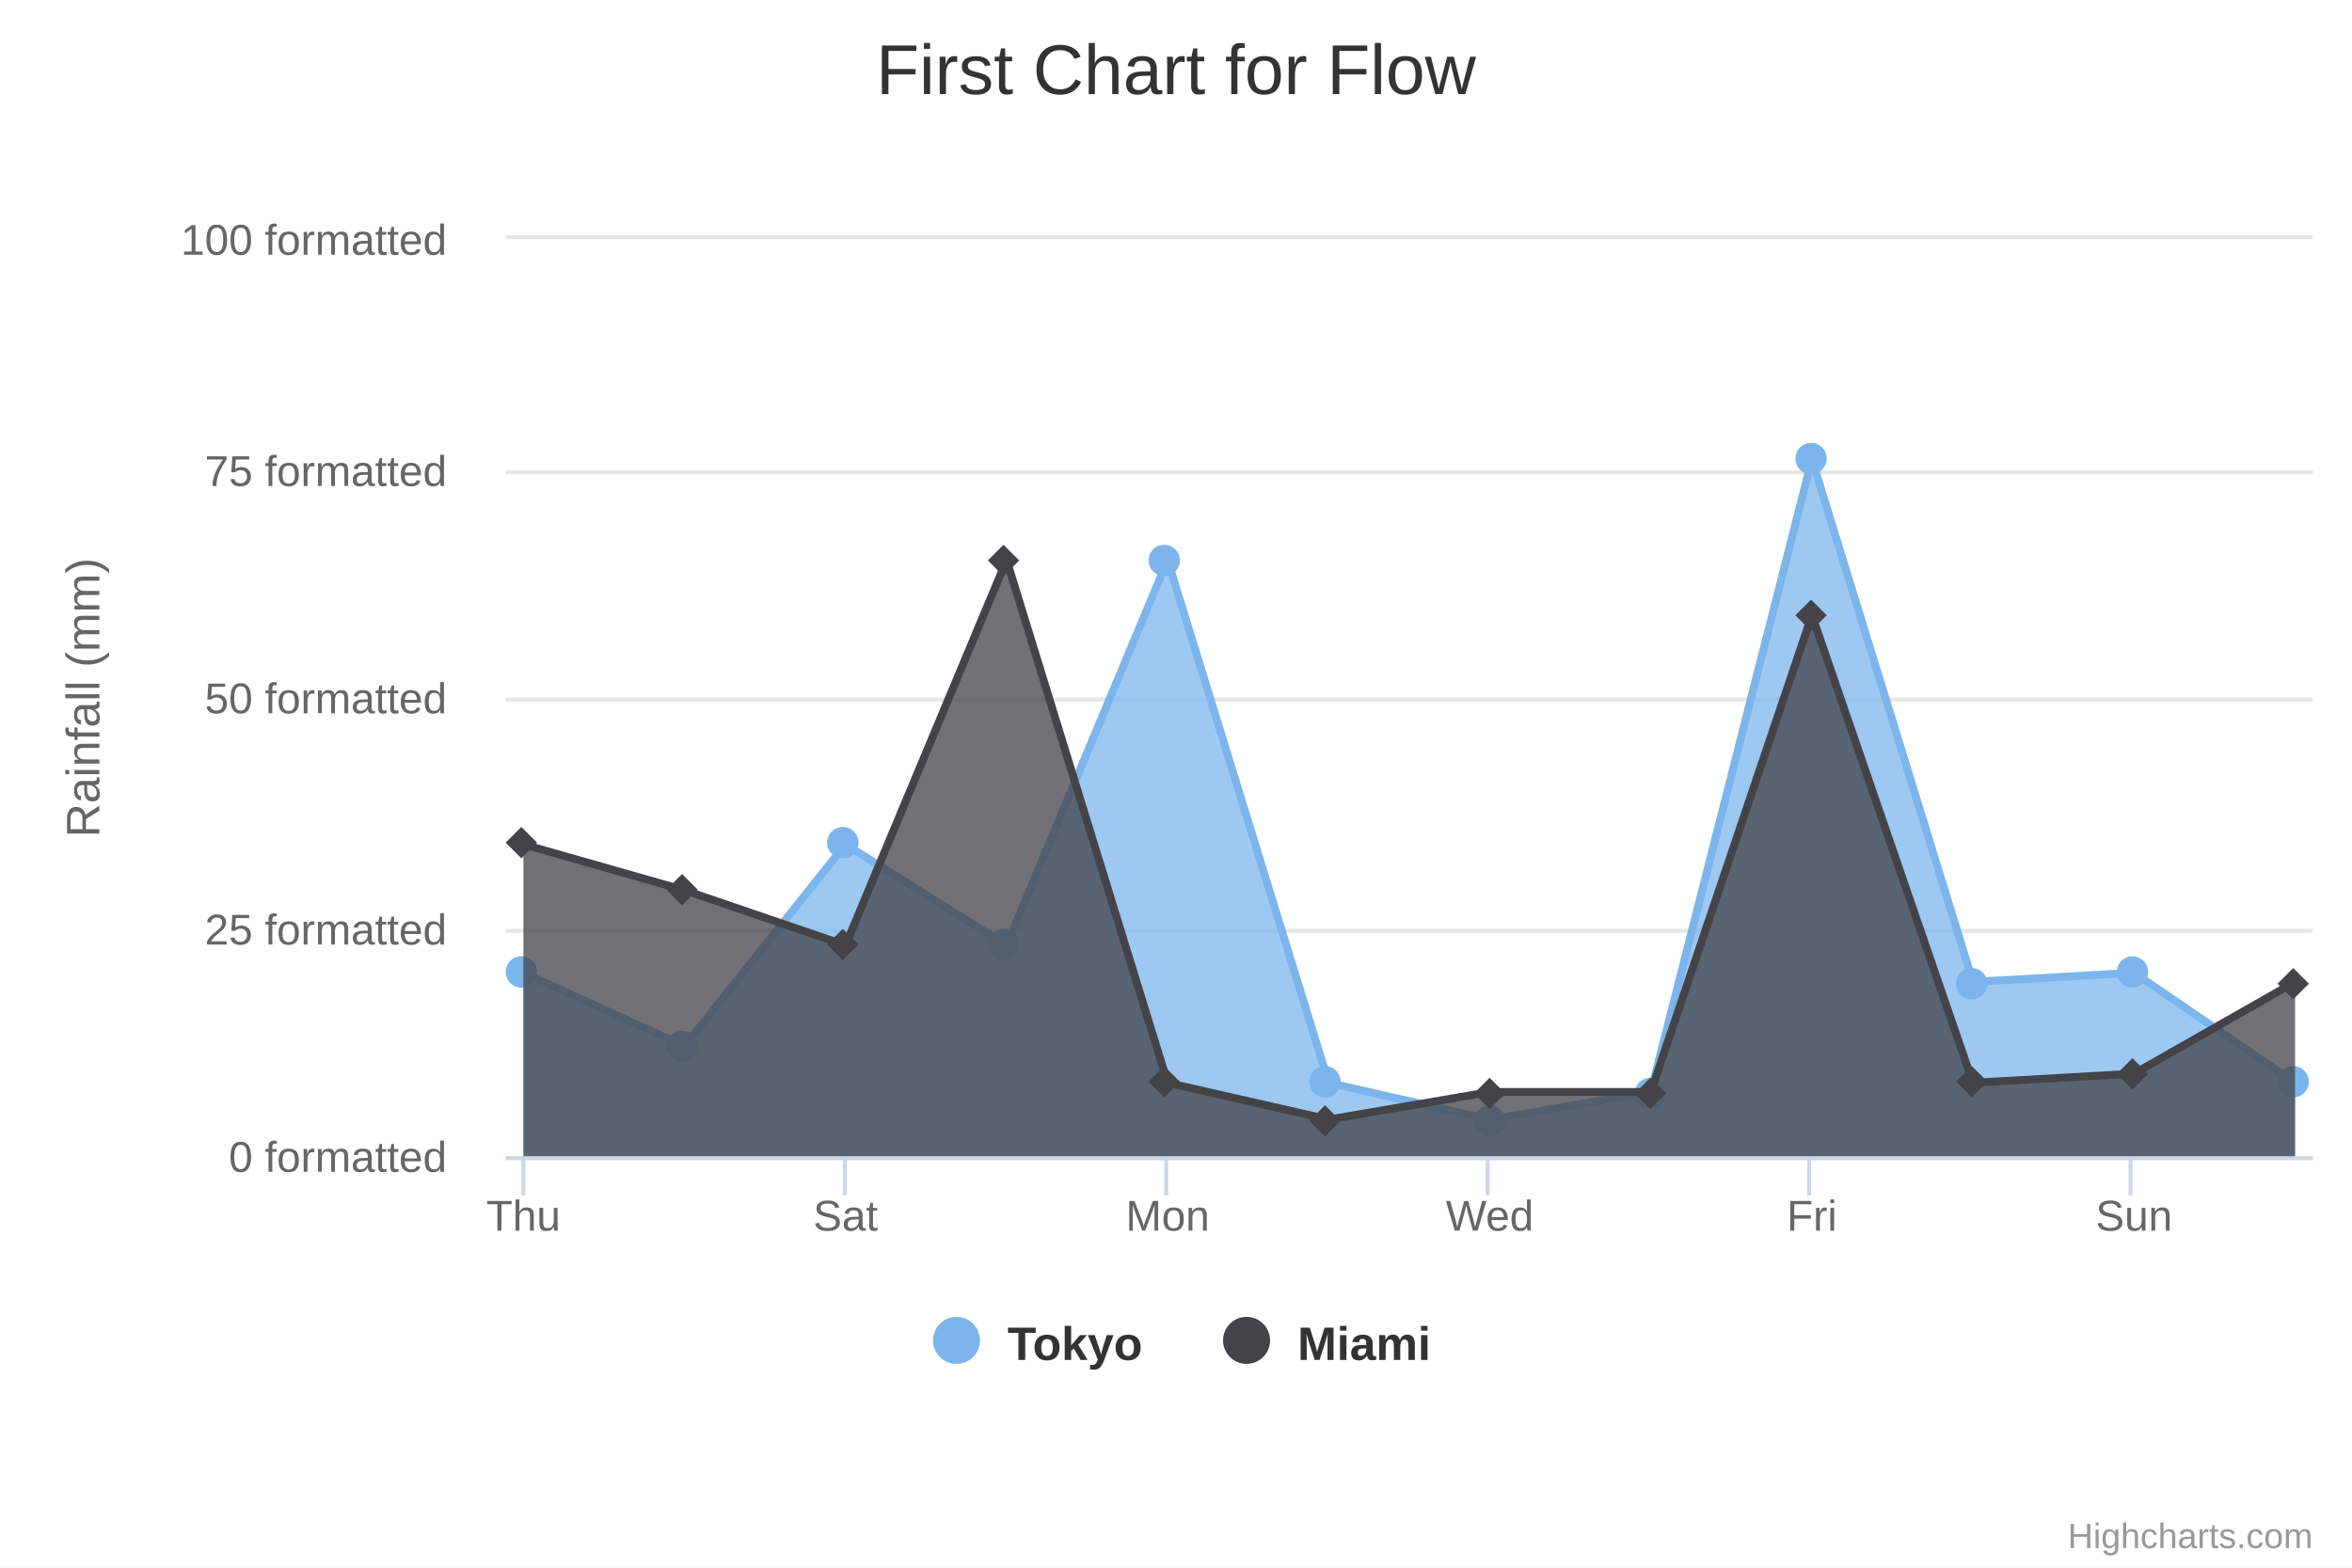
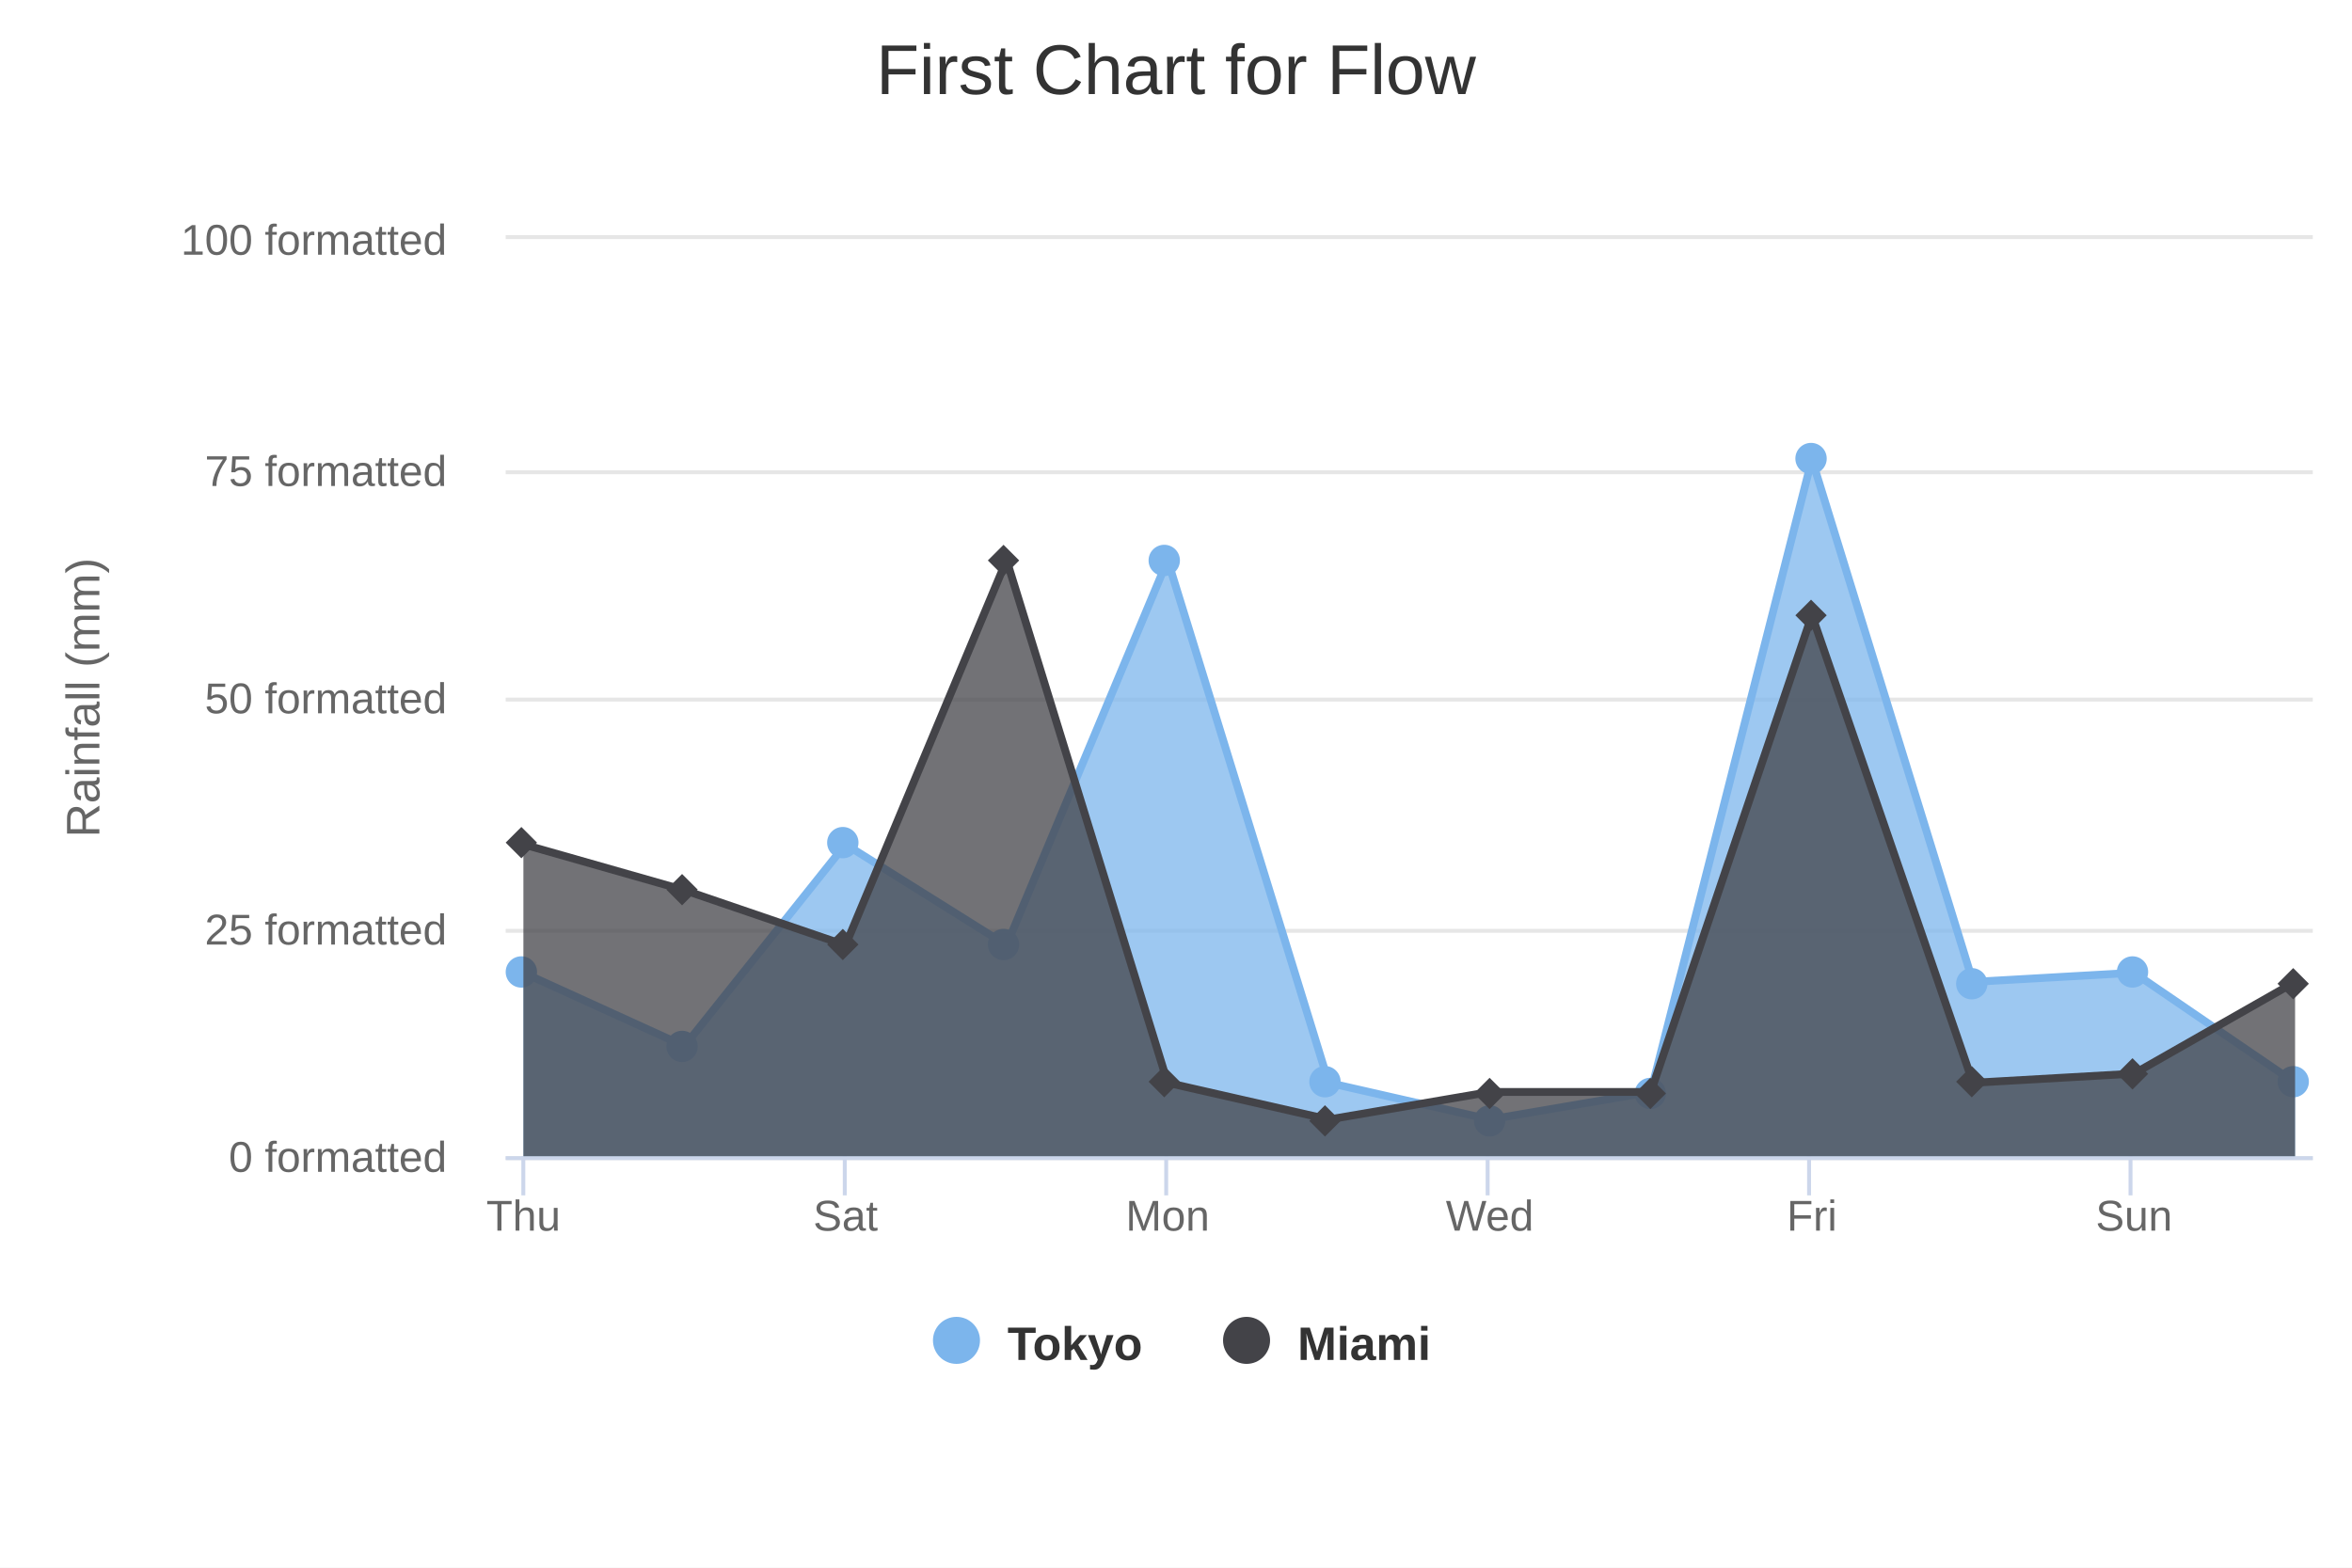
<svg xmlns="http://www.w3.org/2000/svg" version="1.1" class="highcharts-root" style="font-family:&quot;Lucida Grande&quot;, &quot;Lucida Sans Unicode&quot;, Arial, Helvetica, sans-serif;font-size:12px;" width="600" height="400" viewBox="0 0 600 400" aria-hidden="false" aria-label="Interactive chart">
  <defs aria-hidden="true">
-     <clipPath id="highcharts-4ofgza4-1-">
+     <clipPath id="highcharts-sv5jhzo-1-">
      <rect x="0" y="0" width="461" height="234" fill="none" />
    </clipPath>
-     <clipPath id="highcharts-4ofgza4-14-">
+     <clipPath id="highcharts-sv5jhzo-14-">
      <rect x="0" y="0" width="461" height="234" fill="none" />
    </clipPath>
  </defs>
  <rect fill="#ffffff" class="highcharts-background" x="0" y="0" width="600" height="400" rx="0" ry="0" aria-hidden="true" />
  <rect fill="none" class="highcharts-plot-background" x="129" y="61" width="461" height="234" aria-hidden="true" />
  <g class="highcharts-pane-group" data-z-index="0" aria-hidden="true" />
  <g class="highcharts-grid highcharts-xaxis-grid" data-z-index="1" aria-hidden="true">
    <path fill="none" data-z-index="1" class="highcharts-grid-line" d="M 133.5 61 L 133.5 295" opacity="1" />
    <path fill="none" data-z-index="1" class="highcharts-grid-line" d="M 215.5 61 L 215.5 295" opacity="1" />
    <path fill="none" data-z-index="1" class="highcharts-grid-line" d="M 297.5 61 L 297.5 295" opacity="1" />
    <path fill="none" data-z-index="1" class="highcharts-grid-line" d="M 379.5 61 L 379.5 295" opacity="1" />
    <path fill="none" data-z-index="1" class="highcharts-grid-line" d="M 461.5 61 L 461.5 295" opacity="1" />
    <path fill="none" data-z-index="1" class="highcharts-grid-line" d="M 543.5 61 L 543.5 295" opacity="1" />
  </g>
  <g class="highcharts-grid highcharts-yaxis-grid" data-z-index="1" aria-hidden="true">
    <path fill="none" stroke="#e6e6e6" stroke-width="1" data-z-index="1" class="highcharts-grid-line" d="M 129 295.5 L 590 295.5" opacity="1" />
    <path fill="none" stroke="#e6e6e6" stroke-width="1" data-z-index="1" class="highcharts-grid-line" d="M 129 237.5 L 590 237.5" opacity="1" />
    <path fill="none" stroke="#e6e6e6" stroke-width="1" data-z-index="1" class="highcharts-grid-line" d="M 129 178.5 L 590 178.5" opacity="1" />
    <path fill="none" stroke="#e6e6e6" stroke-width="1" data-z-index="1" class="highcharts-grid-line" d="M 129 120.5 L 590 120.5" opacity="1" />
    <path fill="none" stroke="#e6e6e6" stroke-width="1" data-z-index="1" class="highcharts-grid-line" d="M 129 60.5 L 590 60.5" opacity="1" />
  </g>
  <rect fill="none" class="highcharts-plot-border" data-z-index="1" x="129" y="61" width="461" height="234" aria-hidden="true" />
  <g class="highcharts-axis highcharts-xaxis" data-z-index="2" aria-hidden="true">
    <path fill="none" class="highcharts-tick" stroke="#ccd6eb" stroke-width="1" d="M 133.5 295 L 133.5 305" opacity="1" />
    <path fill="none" class="highcharts-tick" stroke="#ccd6eb" stroke-width="1" d="M 215.5 295 L 215.5 305" opacity="1" />
    <path fill="none" class="highcharts-tick" stroke="#ccd6eb" stroke-width="1" d="M 297.5 295 L 297.5 305" opacity="1" />
    <path fill="none" class="highcharts-tick" stroke="#ccd6eb" stroke-width="1" d="M 379.5 295 L 379.5 305" opacity="1" />
    <path fill="none" class="highcharts-tick" stroke="#ccd6eb" stroke-width="1" d="M 461.5 295 L 461.5 305" opacity="1" />
    <path fill="none" class="highcharts-tick" stroke="#ccd6eb" stroke-width="1" d="M 543.5 295 L 543.5 305" opacity="1" />
    <path fill="none" class="highcharts-axis-line" stroke="#ccd6eb" stroke-width="1" data-z-index="7" d="M 129 295.5 L 590 295.5" />
  </g>
  <g class="highcharts-axis highcharts-yaxis" data-z-index="2" aria-hidden="true">
    <text x="25.35" data-z-index="7" text-anchor="middle" transform="translate(0,0) rotate(270 25.35 178)" class="highcharts-axis-title" style="color:#666666;fill:#666666;" y="178">
      <tspan>Rainfall (mm)</tspan>
    </text>
    <path fill="none" class="highcharts-axis-line" data-z-index="7" d="M 129 61 L 129 295" />
  </g>
  <g class="highcharts-series-group" data-z-index="3" aria-hidden="false">
-     <g class="highcharts-series highcharts-series-0 highcharts-area-series highcharts-color-0" data-z-index="0.1" opacity="1" transform="translate(129,61) scale(1 1)" clip-path="url(#highcharts-4ofgza4-14-)" aria-hidden="true">
+     <g class="highcharts-series highcharts-series-0 highcharts-area-series highcharts-color-0" data-z-index="0.1" opacity="1" transform="translate(129,61) scale(1 1)" clip-path="url(#highcharts-sv5jhzo-14-)" aria-hidden="true">
      <path fill="rgb(124,181,236)" fill-opacity="0.75" d="M 4.52 187.2 L 45.607 205.92 L 86.694 154.44 L 127.782 180.18 L 168.869 81.9 L 209.956 215.28 L 251.044 224.64 L 292.131 217.62 L 333.218 56.16 L 374.306 189.54 L 415.393 187.2 L 456.48 215.28 L 456.48 234 L 415.393 234 L 374.306 234 L 333.218 234 L 292.131 234 L 251.044 234 L 209.956 234 L 168.869 234 L 127.782 234 L 86.694 234 L 45.607 234 L 4.52 234" class="highcharts-area" data-z-index="0" />
      <path fill="none" d="M 4.52 187.2 L 45.607 205.92 L 86.694 154.44 L 127.782 180.18 L 168.869 81.9 L 209.956 215.28 L 251.044 224.64 L 292.131 217.62 L 333.218 56.16 L 374.306 189.54 L 415.393 187.2 L 456.48 215.28" class="highcharts-graph" data-z-index="1" stroke="#7cb5ec" stroke-width="2" stroke-linejoin="round" stroke-linecap="round" />
      <path fill="none" d="M 4.52 187.2 L 45.607 205.92 L 86.694 154.44 L 127.782 180.18 L 168.869 81.9 L 209.956 215.28 L 251.044 224.64 L 292.131 217.62 L 333.218 56.16 L 374.306 189.54 L 415.393 187.2 L 456.48 215.28" visibility="visible" data-z-index="2" class="highcharts-tracker-line" stroke-linecap="round" stroke-linejoin="round" stroke="rgb(192,192,192)" stroke-opacity="0.002" stroke-width="22" />
    </g>
    <g class="highcharts-markers highcharts-series-0 highcharts-area-series highcharts-color-0 highcharts-tracker" data-z-index="0.1" opacity="1" transform="translate(129,61) scale(1 1)" clip-path="none" aria-hidden="false" role="region" tabindex="-1" style="outline: 0;" aria-label="Tokyo, series 1 of 2 with 12 data points.">
      <path fill="#7cb5ec" d="M 4 191 A 4 4 0 1 1 4.004 191 Z" opacity="1" class="highcharts-point highcharts-color-0" tabindex="-1" style="outline: 0;" role="img" aria-label="1. Thursday, Jan  1, 1970, 20. Tokyo." />
      <path fill="#7cb5ec" d="M 45 210 A 4 4 0 1 1 45.004 210 Z" opacity="1" class="highcharts-point highcharts-color-0" tabindex="-1" style="outline: 0;" role="img" aria-label="2. Friday, Jan  2, 1970, 12. Tokyo." />
      <path fill="#7cb5ec" d="M 86 158 A 4 4 0 1 1 86.004 158 Z" opacity="1" class="highcharts-point highcharts-color-0" tabindex="-1" style="outline: 0;" role="img" aria-label="3. Saturday, Jan  3, 1970, 34. Tokyo." />
      <path fill="#7cb5ec" d="M 127 184 A 4 4 0 1 1 127.004 184 Z" opacity="1" class="highcharts-point highcharts-color-0" tabindex="-1" style="outline: 0;" role="img" aria-label="4. Sunday, Jan  4, 1970, 23. Tokyo." />
      <path fill="#7cb5ec" d="M 168 86 A 4 4 0 1 1 168.004 86 Z" opacity="1" class="highcharts-point highcharts-color-0" tabindex="-1" style="outline: 0;" role="img" aria-label="5. Monday, Jan  5, 1970, 65. Tokyo." />
      <path fill="#7cb5ec" d="M 209 219 A 4 4 0 1 1 209.004 219 Z" opacity="1" class="highcharts-point highcharts-color-0" tabindex="-1" style="outline: 0;" role="img" aria-label="6. Tuesday, Jan  6, 1970, 8. Tokyo." />
      <path fill="#7cb5ec" d="M 251 229 A 4 4 0 1 1 251.004 229 Z" opacity="1" class="highcharts-point highcharts-color-0" tabindex="-1" style="outline: 0;" role="img" aria-label="7. Wednesday, Jan  7, 1970, 4. Tokyo." />
      <path fill="#7cb5ec" d="M 292 222 A 4 4 0 1 1 292.004 222 Z" opacity="1" class="highcharts-point highcharts-color-0" tabindex="-1" style="outline: 0;" role="img" aria-label="8. Thursday, Jan  8, 1970, 7. Tokyo." />
      <path fill="#7cb5ec" d="M 333 60 A 4 4 0 1 1 333.004 60 Z" opacity="1" class="highcharts-point highcharts-color-0" tabindex="-1" style="outline: 0;" role="img" aria-label="9. Friday, Jan  9, 1970, 76. Tokyo." />
      <path fill="#7cb5ec" d="M 374 194 A 4 4 0 1 1 374.004 194 Z" opacity="1" class="highcharts-point highcharts-color-0" tabindex="-1" style="outline: 0;" role="img" aria-label="10. Saturday, Jan 10, 1970, 19. Tokyo." />
      <path fill="#7cb5ec" d="M 415 191 A 4 4 0 1 1 415.004 191 Z" opacity="1" class="highcharts-point highcharts-color-0" tabindex="-1" style="outline: 0;" role="img" aria-label="11. Sunday, Jan 11, 1970, 20. Tokyo." />
      <path fill="#7cb5ec" d="M 456 219 A 4 4 0 1 1 456.004 219 Z" opacity="1" class="highcharts-point highcharts-color-0" tabindex="-1" style="outline: 0;" role="img" aria-label="12. Monday, Jan 12, 1970, 8. Tokyo." />
    </g>
-     <g class="highcharts-series highcharts-series-1 highcharts-area-series highcharts-color-1" data-z-index="0.1" opacity="1" transform="translate(129,61) scale(1 1)" clip-path="url(#highcharts-4ofgza4-14-)" aria-hidden="true">
+     <g class="highcharts-series highcharts-series-1 highcharts-area-series highcharts-color-1" data-z-index="0.1" opacity="1" transform="translate(129,61) scale(1 1)" clip-path="url(#highcharts-sv5jhzo-14-)" aria-hidden="true">
      <path fill="rgb(67,67,72)" fill-opacity="0.75" d="M 4.52 154.44 L 45.607 166.14 L 86.694 180.18 L 127.782 81.9 L 168.869 215.28 L 209.956 224.64 L 251.044 217.62 L 292.131 217.62 L 333.218 95.94 L 374.306 215.28 L 415.393 212.94 L 456.48 189.54 L 456.48 234 L 415.393 234 L 374.306 234 L 333.218 234 L 292.131 234 L 251.044 234 L 209.956 234 L 168.869 234 L 127.782 234 L 86.694 234 L 45.607 234 L 4.52 234" class="highcharts-area" data-z-index="0" />
      <path fill="none" d="M 4.52 154.44 L 45.607 166.14 L 86.694 180.18 L 127.782 81.9 L 168.869 215.28 L 209.956 224.64 L 251.044 217.62 L 292.131 217.62 L 333.218 95.94 L 374.306 215.28 L 415.393 212.94 L 456.48 189.54" class="highcharts-graph" data-z-index="1" stroke="#434348" stroke-width="2" stroke-linejoin="round" stroke-linecap="round" />
      <path fill="none" d="M 4.52 154.44 L 45.607 166.14 L 86.694 180.18 L 127.782 81.9 L 168.869 215.28 L 209.956 224.64 L 251.044 217.62 L 292.131 217.62 L 333.218 95.94 L 374.306 215.28 L 415.393 212.94 L 456.48 189.54" visibility="visible" data-z-index="2" class="highcharts-tracker-line" stroke-linecap="round" stroke-linejoin="round" stroke="rgb(192,192,192)" stroke-opacity="0.002" stroke-width="22" />
    </g>
    <g class="highcharts-markers highcharts-series-1 highcharts-area-series highcharts-color-1 highcharts-tracker" data-z-index="0.1" opacity="1" transform="translate(129,61) scale(1 1)" clip-path="none" aria-hidden="false" role="region" tabindex="-1" style="outline: 0;" aria-label="Miami, series 2 of 2 with 12 data points.">
      <path fill="#434348" d="M 4 150 L 8 154 L 4 158 L 0 154 Z" opacity="1" class="highcharts-point highcharts-color-1" tabindex="-1" style="outline: 0;" role="img" aria-label="1. Thursday, Jan  1, 1970, 34. Miami." />
      <path fill="#434348" d="M 45 162 L 49 166 L 45 170 L 41 166 Z" opacity="1" class="highcharts-point highcharts-color-1" tabindex="-1" style="outline: 0;" role="img" aria-label="2. Friday, Jan  2, 1970, 29. Miami." />
      <path fill="#434348" d="M 86 176 L 90 180 L 86 184 L 82 180 Z" opacity="1" class="highcharts-point highcharts-color-1" tabindex="-1" style="outline: 0;" role="img" aria-label="3. Saturday, Jan  3, 1970, 23. Miami." />
      <path fill="#434348" d="M 127 78 L 131 82 L 127 86 L 123 82 Z" opacity="1" class="highcharts-point highcharts-color-1" tabindex="-1" style="outline: 0;" role="img" aria-label="4. Sunday, Jan  4, 1970, 65. Miami." />
      <path fill="#434348" d="M 168 211 L 172 215 L 168 219 L 164 215 Z" opacity="1" class="highcharts-point highcharts-color-1" tabindex="-1" style="outline: 0;" role="img" aria-label="5. Monday, Jan  5, 1970, 8. Miami." />
      <path fill="#434348" d="M 209 221 L 213 225 L 209 229 L 205 225 Z" opacity="1" class="highcharts-point highcharts-color-1" tabindex="-1" style="outline: 0;" role="img" aria-label="6. Tuesday, Jan  6, 1970, 4. Miami." />
      <path fill="#434348" d="M 251 214 L 255 218 L 251 222 L 247 218 Z" opacity="1" class="highcharts-point highcharts-color-1" tabindex="-1" style="outline: 0;" role="img" aria-label="7. Wednesday, Jan  7, 1970, 7. Miami." />
      <path fill="#434348" d="M 292 214 L 296 218 L 292 222 L 288 218 Z" opacity="1" class="highcharts-point highcharts-color-1" tabindex="-1" style="outline: 0;" role="img" aria-label="8. Thursday, Jan  8, 1970, 7. Miami." />
      <path fill="#434348" d="M 333 92 L 337 96 L 333 100 L 329 96 Z" opacity="1" class="highcharts-point highcharts-color-1" tabindex="-1" style="outline: 0;" role="img" aria-label="9. Friday, Jan  9, 1970, 59. Miami." />
      <path fill="#434348" d="M 374 211 L 378 215 L 374 219 L 370 215 Z" opacity="1" class="highcharts-point highcharts-color-1" tabindex="-1" style="outline: 0;" role="img" aria-label="10. Saturday, Jan 10, 1970, 8. Miami." />
      <path fill="#434348" d="M 415 209 L 419 213 L 415 217 L 411 213 Z" opacity="1" class="highcharts-point highcharts-color-1" tabindex="-1" style="outline: 0;" role="img" aria-label="11. Sunday, Jan 11, 1970, 9. Miami." />
      <path fill="#434348" d="M 456 186 L 460 190 L 456 194 L 452 190 Z" opacity="1" class="highcharts-point highcharts-color-1" tabindex="-1" style="outline: 0;" role="img" aria-label="12. Monday, Jan 12, 1970, 19. Miami." />
    </g>
  </g>
  <text x="300" text-anchor="middle" class="highcharts-title" data-z-index="4" style="color:#333333;font-size:18px;fill:#333333;" y="24" aria-hidden="true">
    <tspan>First Chart for Flow</tspan>
  </text>
  <text x="300" text-anchor="middle" class="highcharts-subtitle" data-z-index="4" style="color:#666666;fill:#666666;" y="45" aria-hidden="true" />
  <text x="10" text-anchor="start" class="highcharts-caption" data-z-index="4" style="color:#666666;fill:#666666;" y="382" aria-hidden="true" />
  <g class="highcharts-legend" data-z-index="7" transform="translate(228,329)" aria-hidden="true">
    <rect fill="none" class="highcharts-legend-box" rx="0" ry="0" x="0" y="0" width="144" height="26" visibility="visible" />
    <g data-z-index="1">
      <g>
        <g class="highcharts-legend-item highcharts-area-series highcharts-color-0 highcharts-series-0" data-z-index="1" transform="translate(8,3)">
          <text x="21" style="color:#333333;cursor:pointer;font-size:12px;font-weight:bold;fill:#333333;" text-anchor="start" data-z-index="2" y="15">
            <tspan>Tokyo</tspan>
          </text>
          <rect x="2" y="4" width="12" height="12" fill="#7cb5ec" rx="6" ry="6" class="highcharts-point" data-z-index="3" />
        </g>
        <g class="highcharts-legend-item highcharts-area-series highcharts-color-1 highcharts-series-1" data-z-index="1" transform="translate(82,3)">
          <text x="21" y="15" style="color:#333333;cursor:pointer;font-size:12px;font-weight:bold;fill:#333333;" text-anchor="start" data-z-index="2">
            <tspan>Miami</tspan>
          </text>
          <rect x="2" y="4" width="12" height="12" fill="#434348" rx="6" ry="6" class="highcharts-point" data-z-index="3" />
        </g>
      </g>
    </g>
  </g>
  <g class="highcharts-axis-labels highcharts-xaxis-labels" data-z-index="7" aria-hidden="true">
    <text x="133.52" style="color:#666666;cursor:default;font-size:11px;fill:#666666;" text-anchor="middle" transform="translate(0,0)" y="314" opacity="1">Thu</text>
    <text x="215.694" style="color:#666666;cursor:default;font-size:11px;fill:#666666;" text-anchor="middle" transform="translate(0,0)" y="314" opacity="1">Sat</text>
    <text x="297.869" style="color:#666666;cursor:default;font-size:11px;fill:#666666;" text-anchor="middle" transform="translate(0,0)" y="314" opacity="1">Mon</text>
    <text x="380.044" style="color:#666666;cursor:default;font-size:11px;fill:#666666;" text-anchor="middle" transform="translate(0,0)" y="314" opacity="1">Wed</text>
    <text x="462.218" style="color:#666666;cursor:default;font-size:11px;fill:#666666;" text-anchor="middle" transform="translate(0,0)" y="314" opacity="1">Fri</text>
    <text x="544.393" style="color:#666666;cursor:default;font-size:11px;fill:#666666;" text-anchor="middle" transform="translate(0,0)" y="314" opacity="1">Sun</text>
  </g>
  <g class="highcharts-axis-labels highcharts-yaxis-labels" data-z-index="7" aria-hidden="true">
    <text x="114" style="color:#666666;cursor:default;font-size:11px;fill:#666666;" text-anchor="end" transform="translate(0,0)" y="299" opacity="1">
      <tspan>0 formatted</tspan>
    </text>
    <text x="114" style="color:#666666;cursor:default;font-size:11px;fill:#666666;" text-anchor="end" transform="translate(0,0)" y="241" opacity="1">
      <tspan>25 formatted</tspan>
    </text>
    <text x="114" style="color:#666666;cursor:default;font-size:11px;fill:#666666;" text-anchor="end" transform="translate(0,0)" y="182" opacity="1">
      <tspan>50 formatted</tspan>
    </text>
    <text x="114" style="color:#666666;cursor:default;font-size:11px;fill:#666666;" text-anchor="end" transform="translate(0,0)" y="124" opacity="1">
      <tspan>75 formatted</tspan>
    </text>
    <text x="114" style="color:#666666;cursor:default;font-size:11px;fill:#666666;" text-anchor="end" transform="translate(0,0)" y="65" opacity="1">
      <tspan>100 formatted</tspan>
    </text>
  </g>
-   <text x="590" class="highcharts-credits" text-anchor="end" data-z-index="8" style="cursor:pointer;color:#999999;font-size:9px;fill:#999999;" y="395" aria-label="Chart credits: Highcharts.com" aria-hidden="false">Highcharts.com</text>
</svg>
